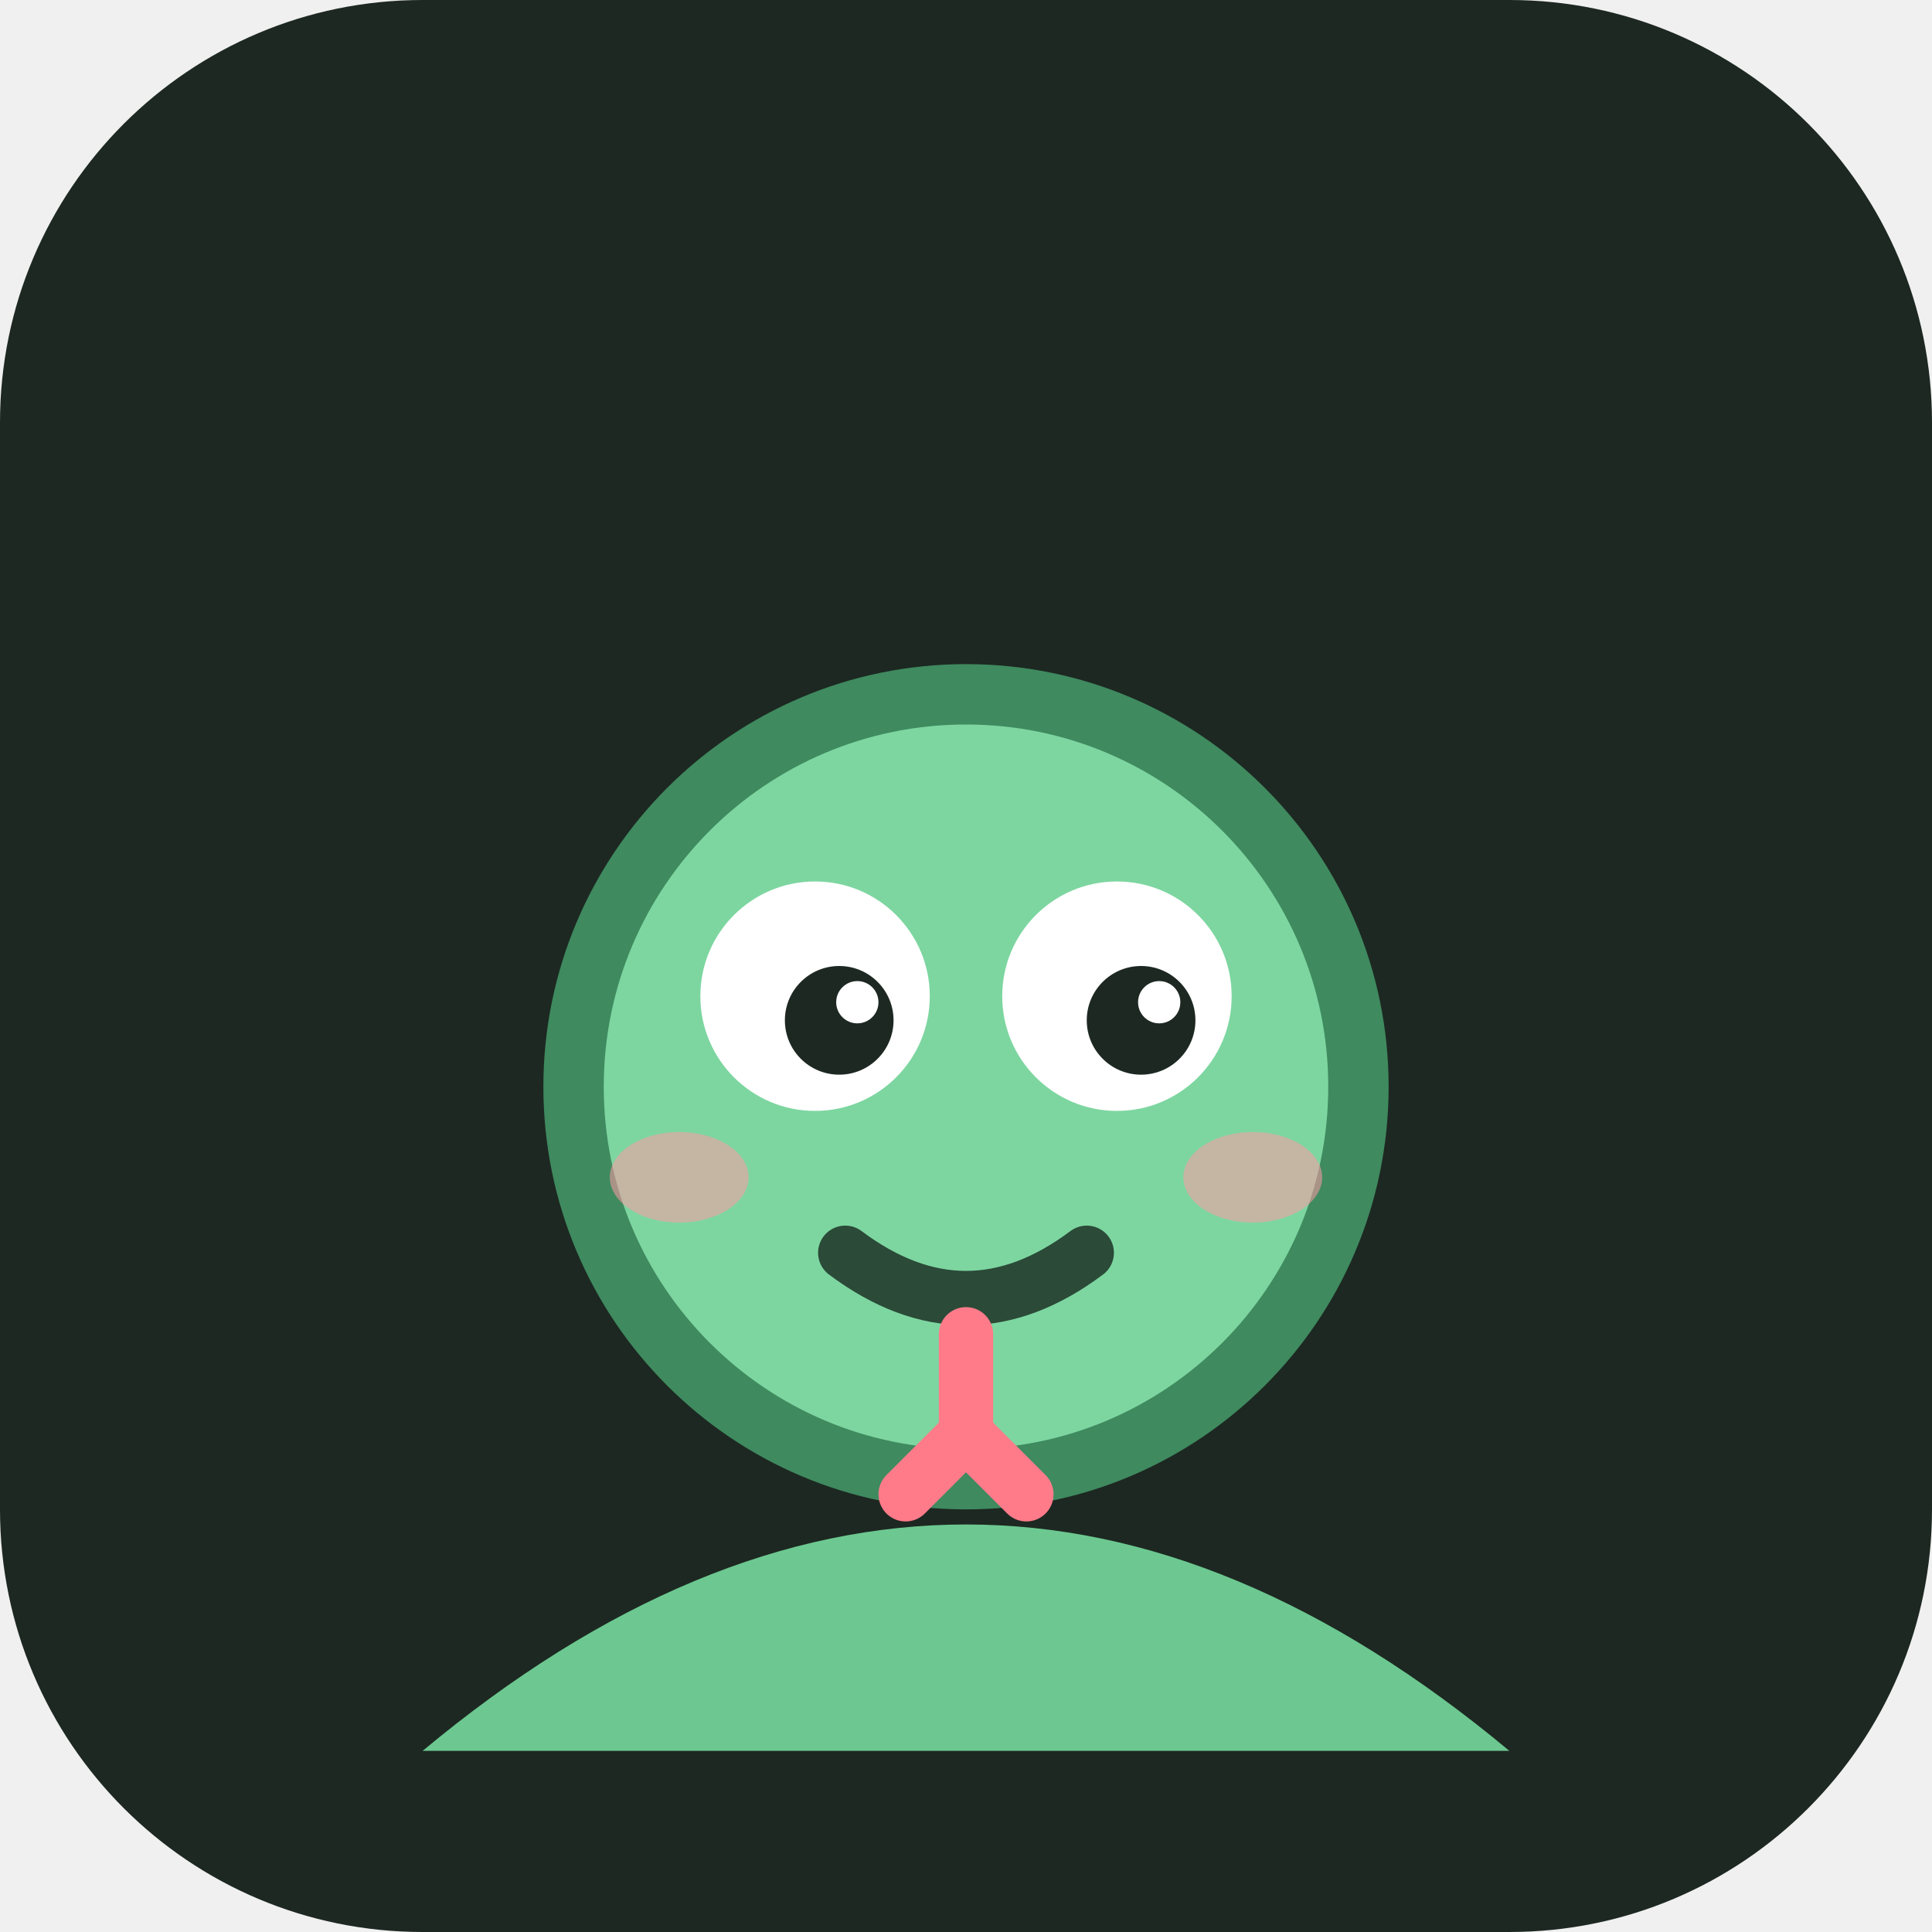
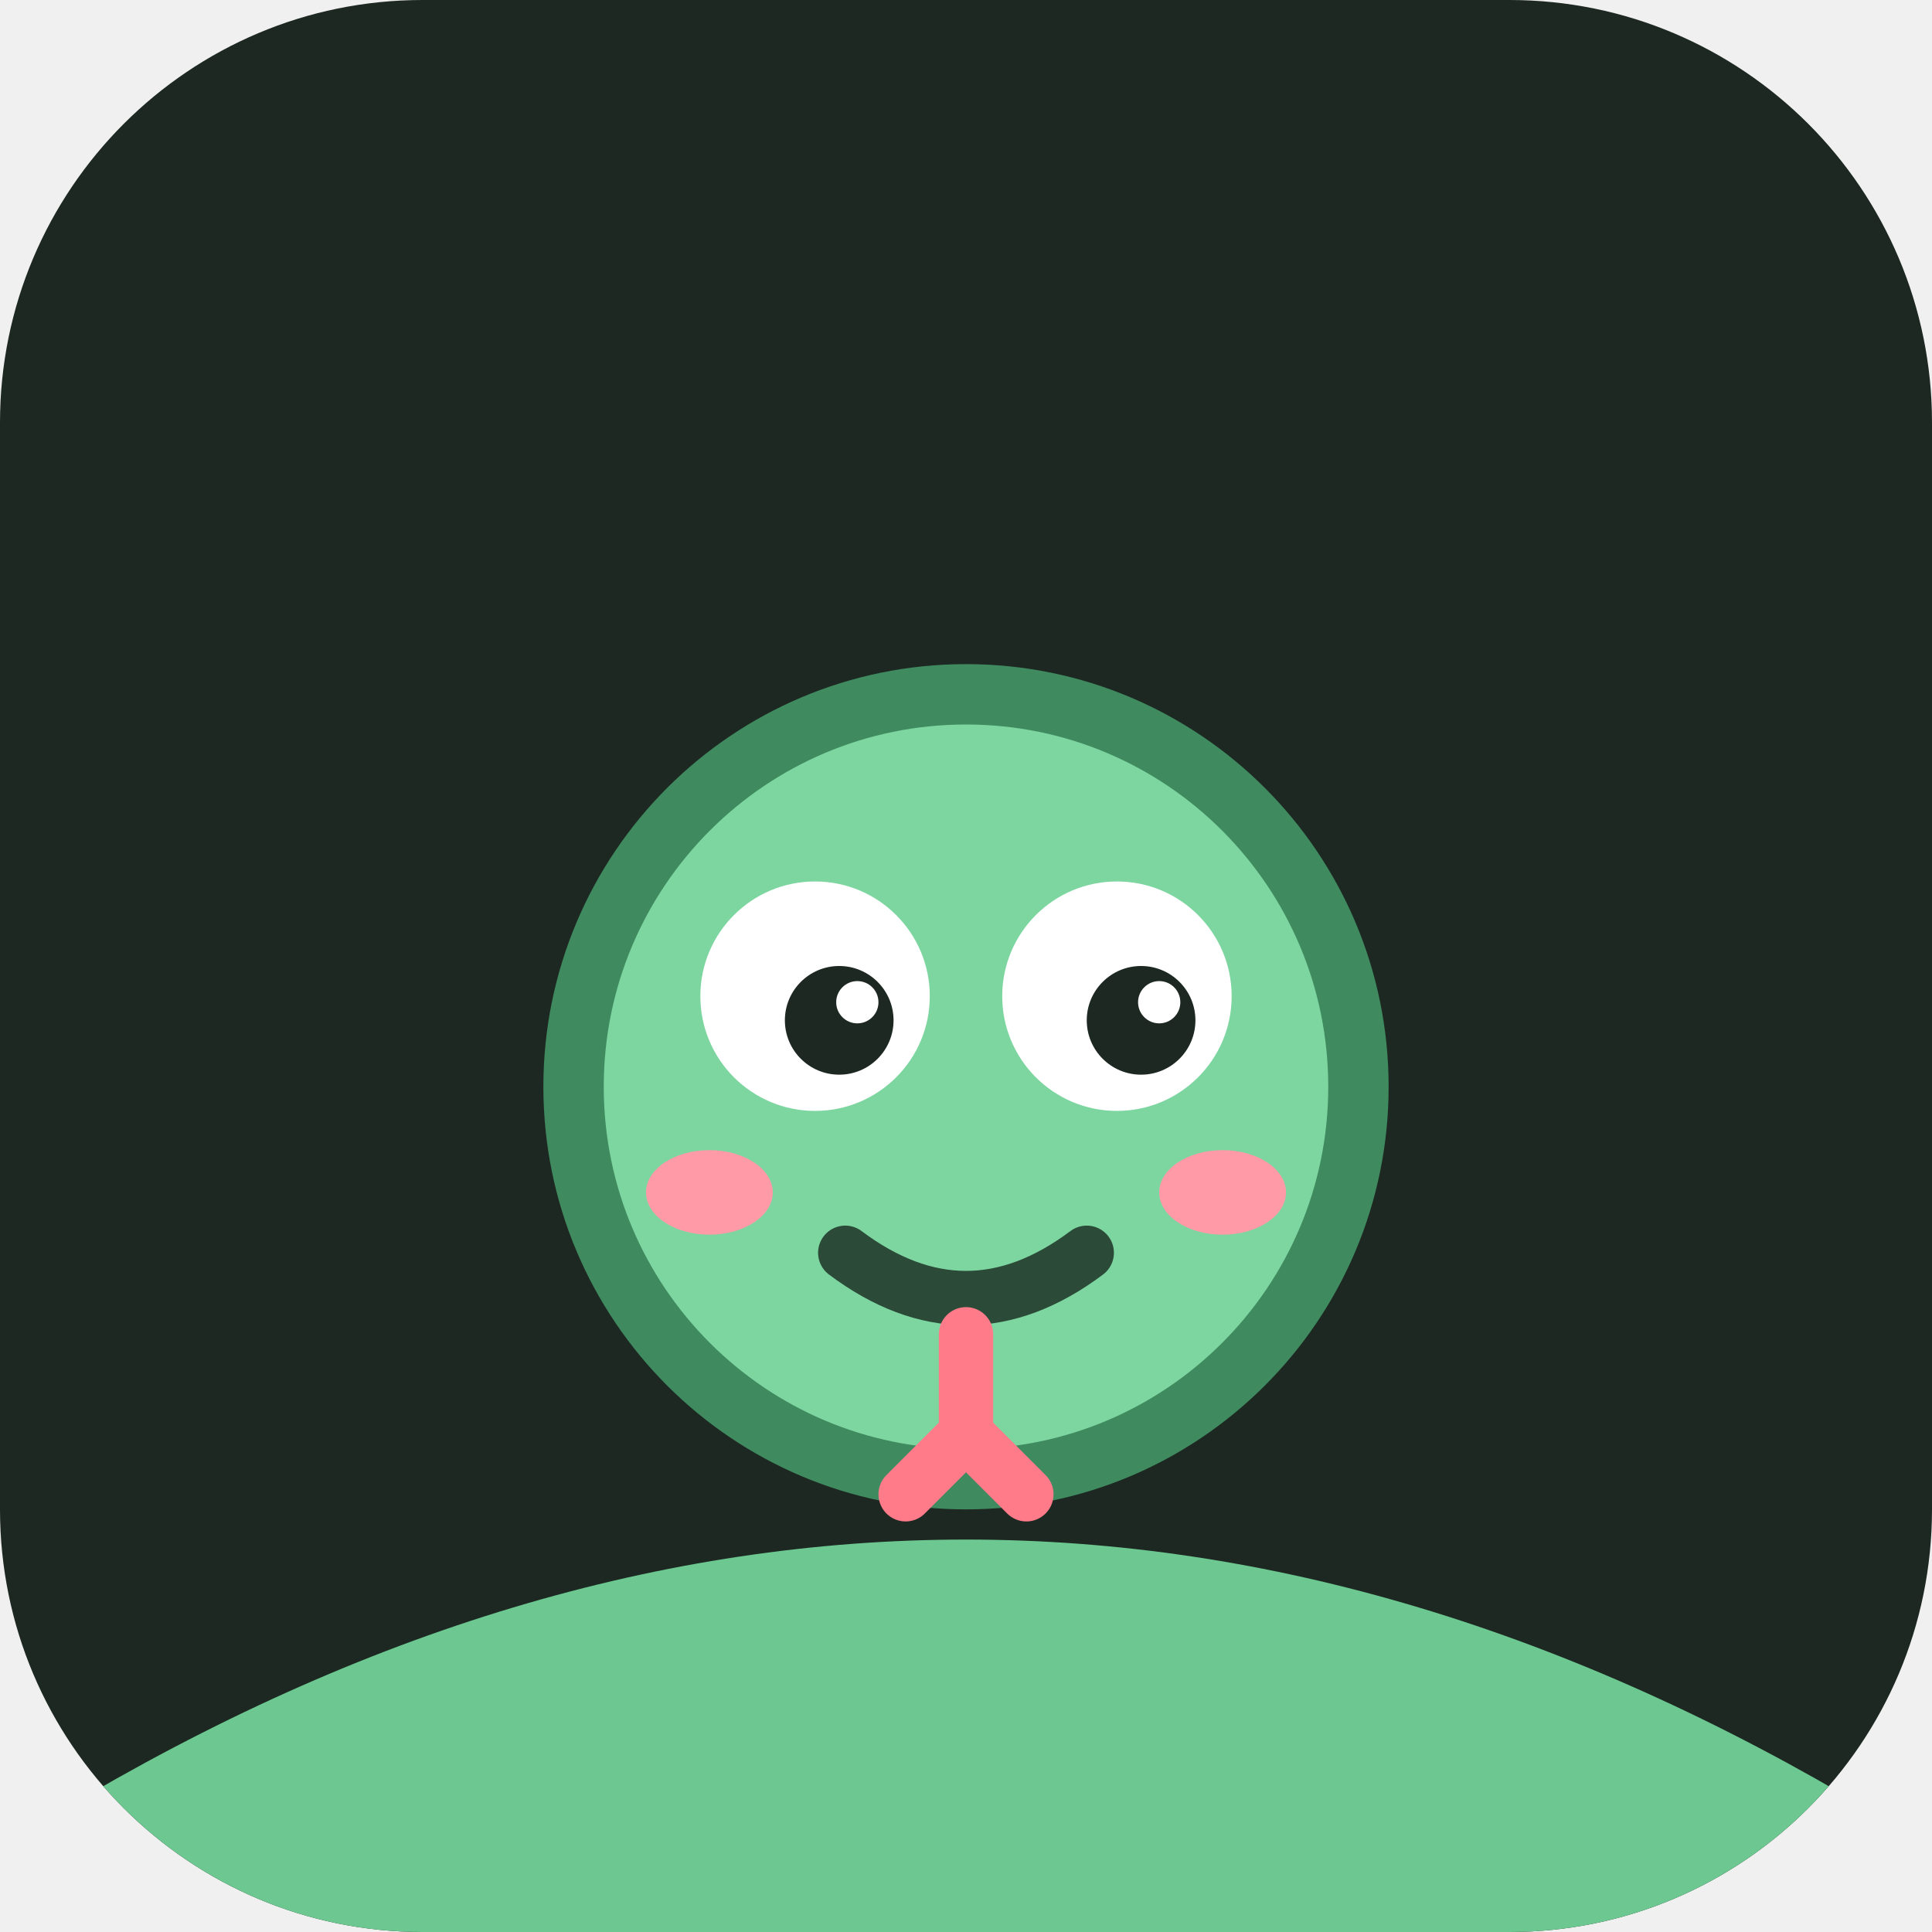
<svg xmlns="http://www.w3.org/2000/svg" viewBox="0 0 64 64">
+   <defs>
+     <clipPath id="frame">
+       <rect width="64" height="64" rx="14" />
+     </clipPath>
+   </defs>
  <rect width="64" height="64" rx="14" fill="#1d2822" />
-   <path d="M14 58 Q 32 43 50 58 Z" fill="#6cc890" />
+   <g clip-path="url(#frame)">
+     <path d="M2 60 Q 32 42 62 60 L 62 64 L 2 64 Z" fill="#6cc890" />
+   </g>
  <circle cx="32" cy="36" r="13" fill="#7dd6a0" stroke="#3f8a5f" stroke-width="2" />
  <circle cx="27" cy="33" r="3.8" fill="#fff" />
  <circle cx="37" cy="33" r="3.8" fill="#fff" />
  <circle cx="27.8" cy="33.8" r="1.8" fill="#1d2822" />
  <circle cx="37.8" cy="33.8" r="1.8" fill="#1d2822" />
  <circle cx="28.4" cy="33.2" r="0.7" fill="#fff" />
  <circle cx="38.4" cy="33.2" r="0.7" fill="#fff" />
-   <ellipse cx="22.5" cy="39" rx="2.3" ry="1.5" fill="#ff9aa6" opacity="0.55" />
-   <ellipse cx="41.5" cy="39" rx="2.3" ry="1.5" fill="#ff9aa6" opacity="0.55" />
+   <ellipse cx="23.5" cy="39.5" rx="2.1" ry="1.4" fill="#ff9aa6" />
+   <ellipse cx="40.5" cy="39.5" rx="2.1" ry="1.4" fill="#ff9aa6" />
  <path d="M28 41.5 Q 32 44.5 36 41.5" fill="none" stroke="#2b4a38" stroke-width="1.8" stroke-linecap="round" />
  <path d="M32 44.2 L 32 47.5 M32 47.5 L 30 49.5 M32 47.5 L 34 49.5" fill="none" stroke="#ff7b8a" stroke-width="1.8" stroke-linecap="round" />
</svg>
